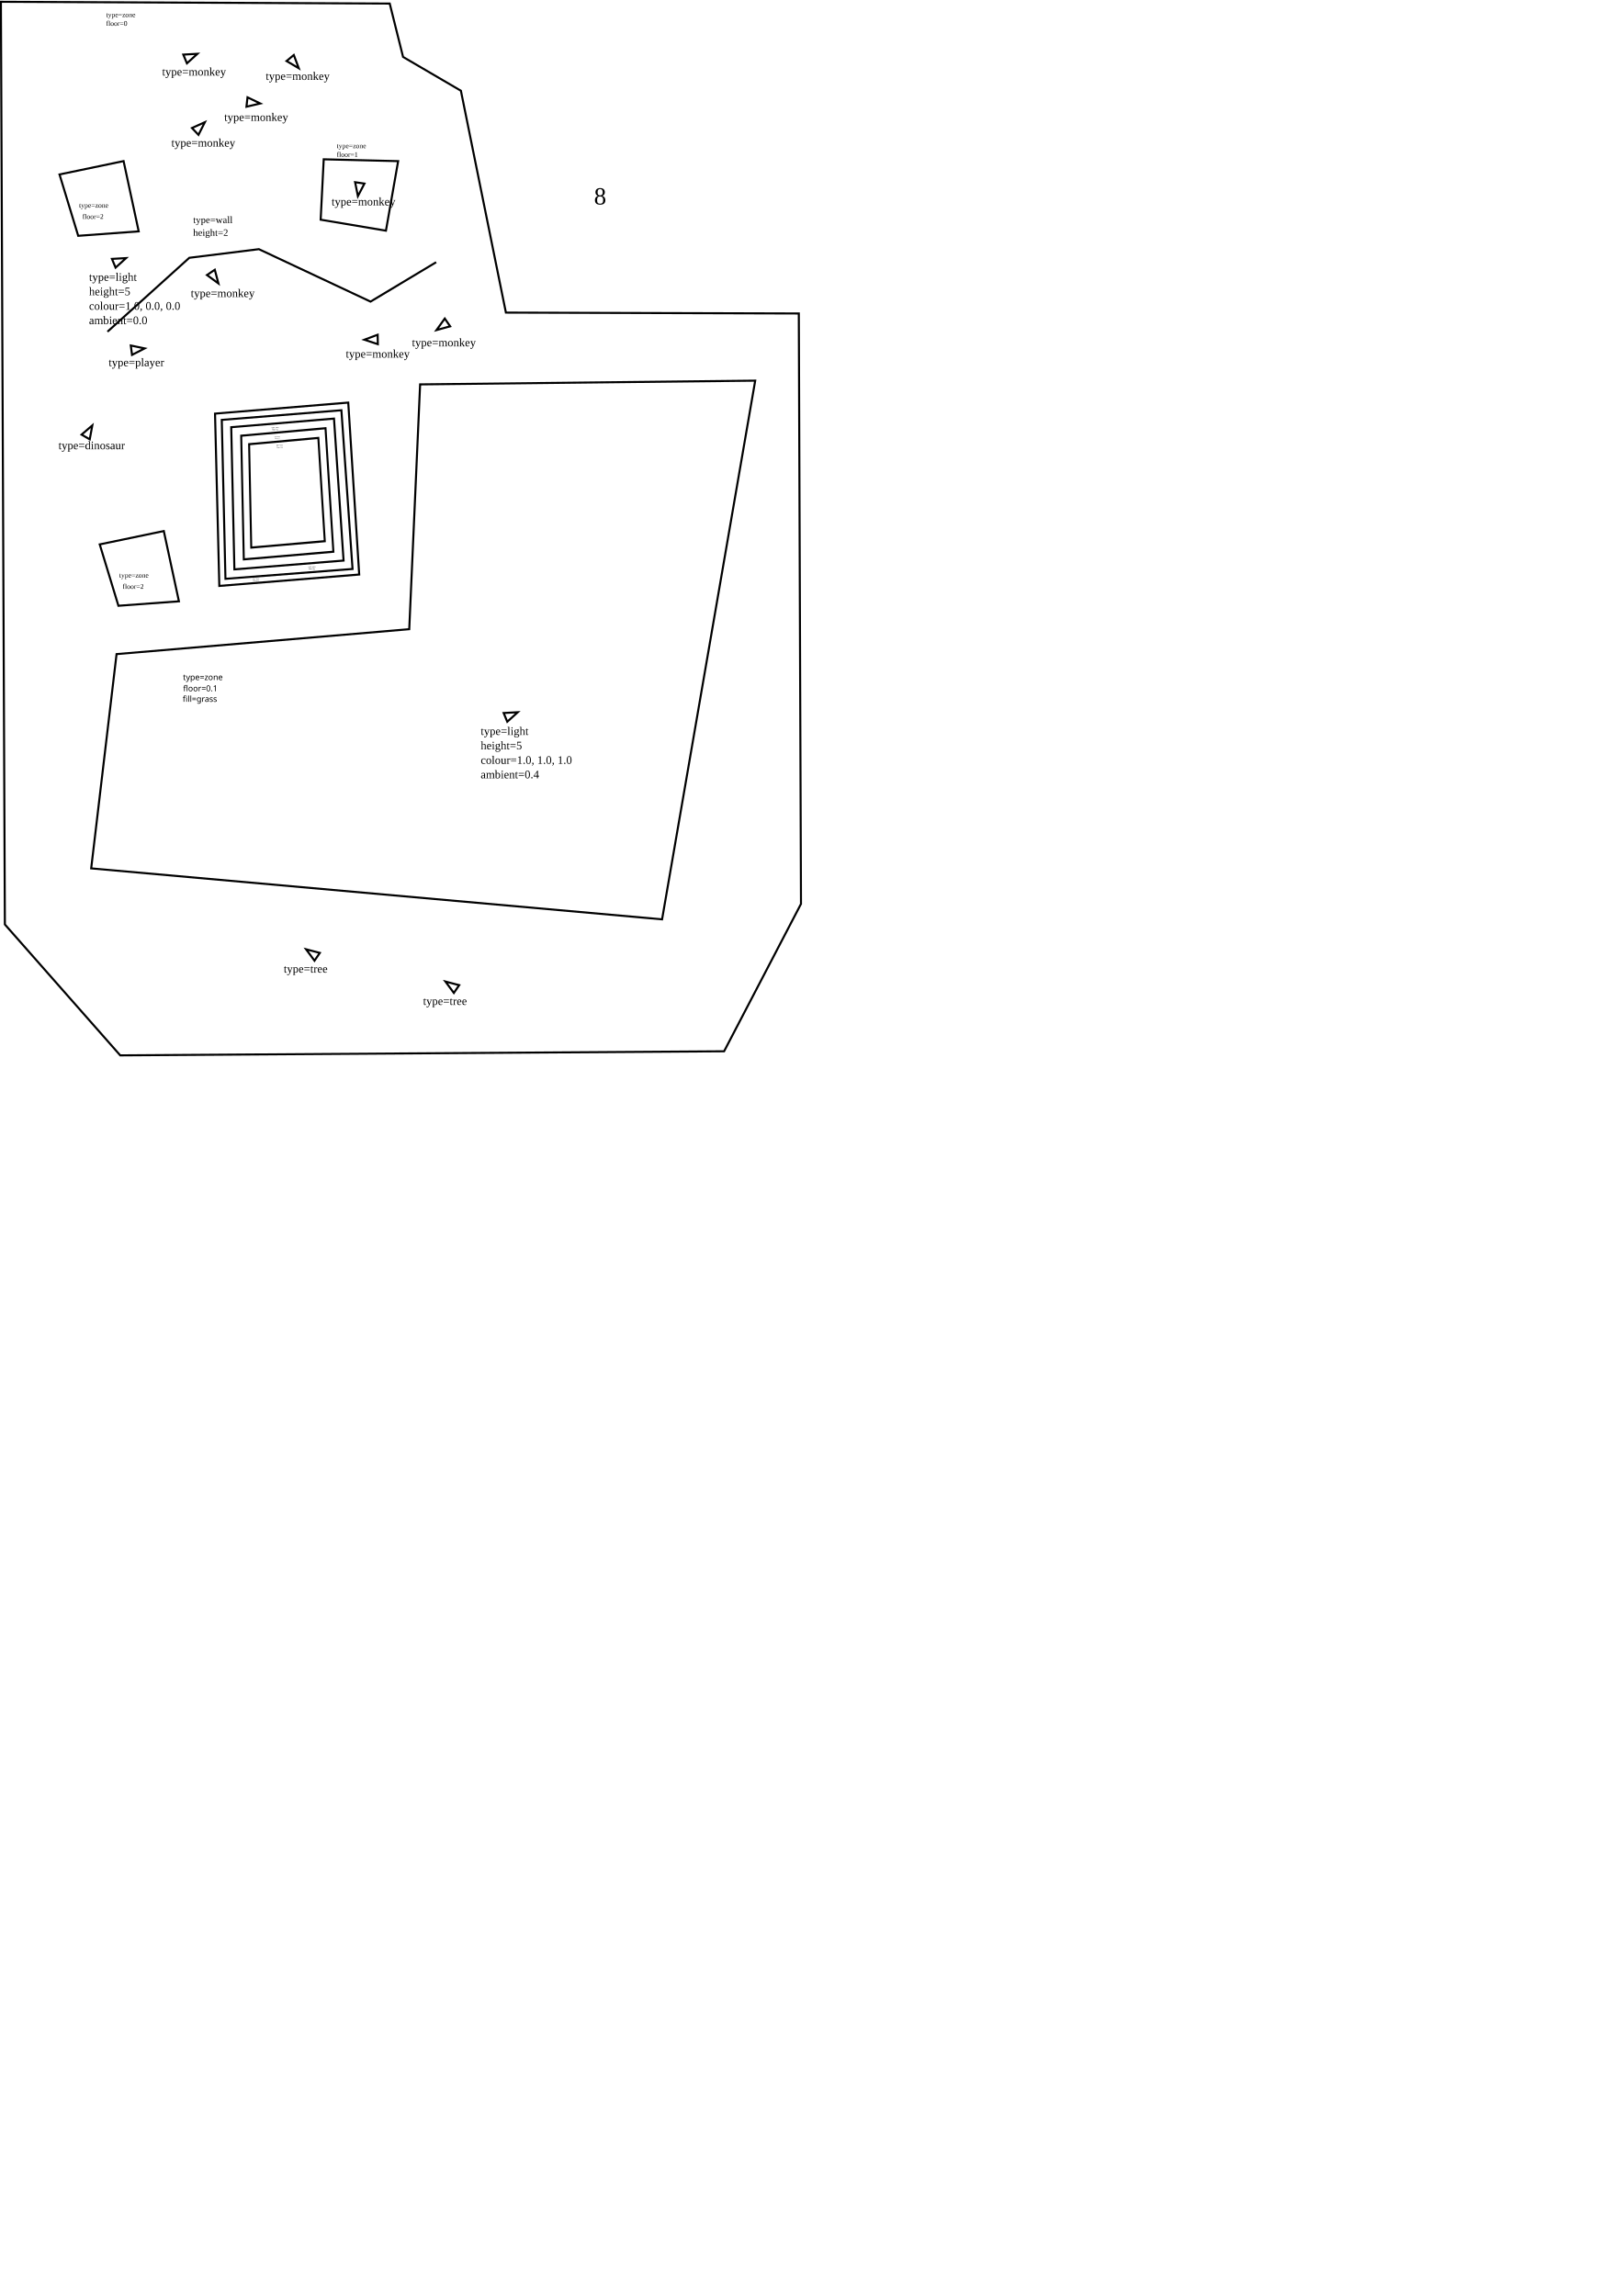
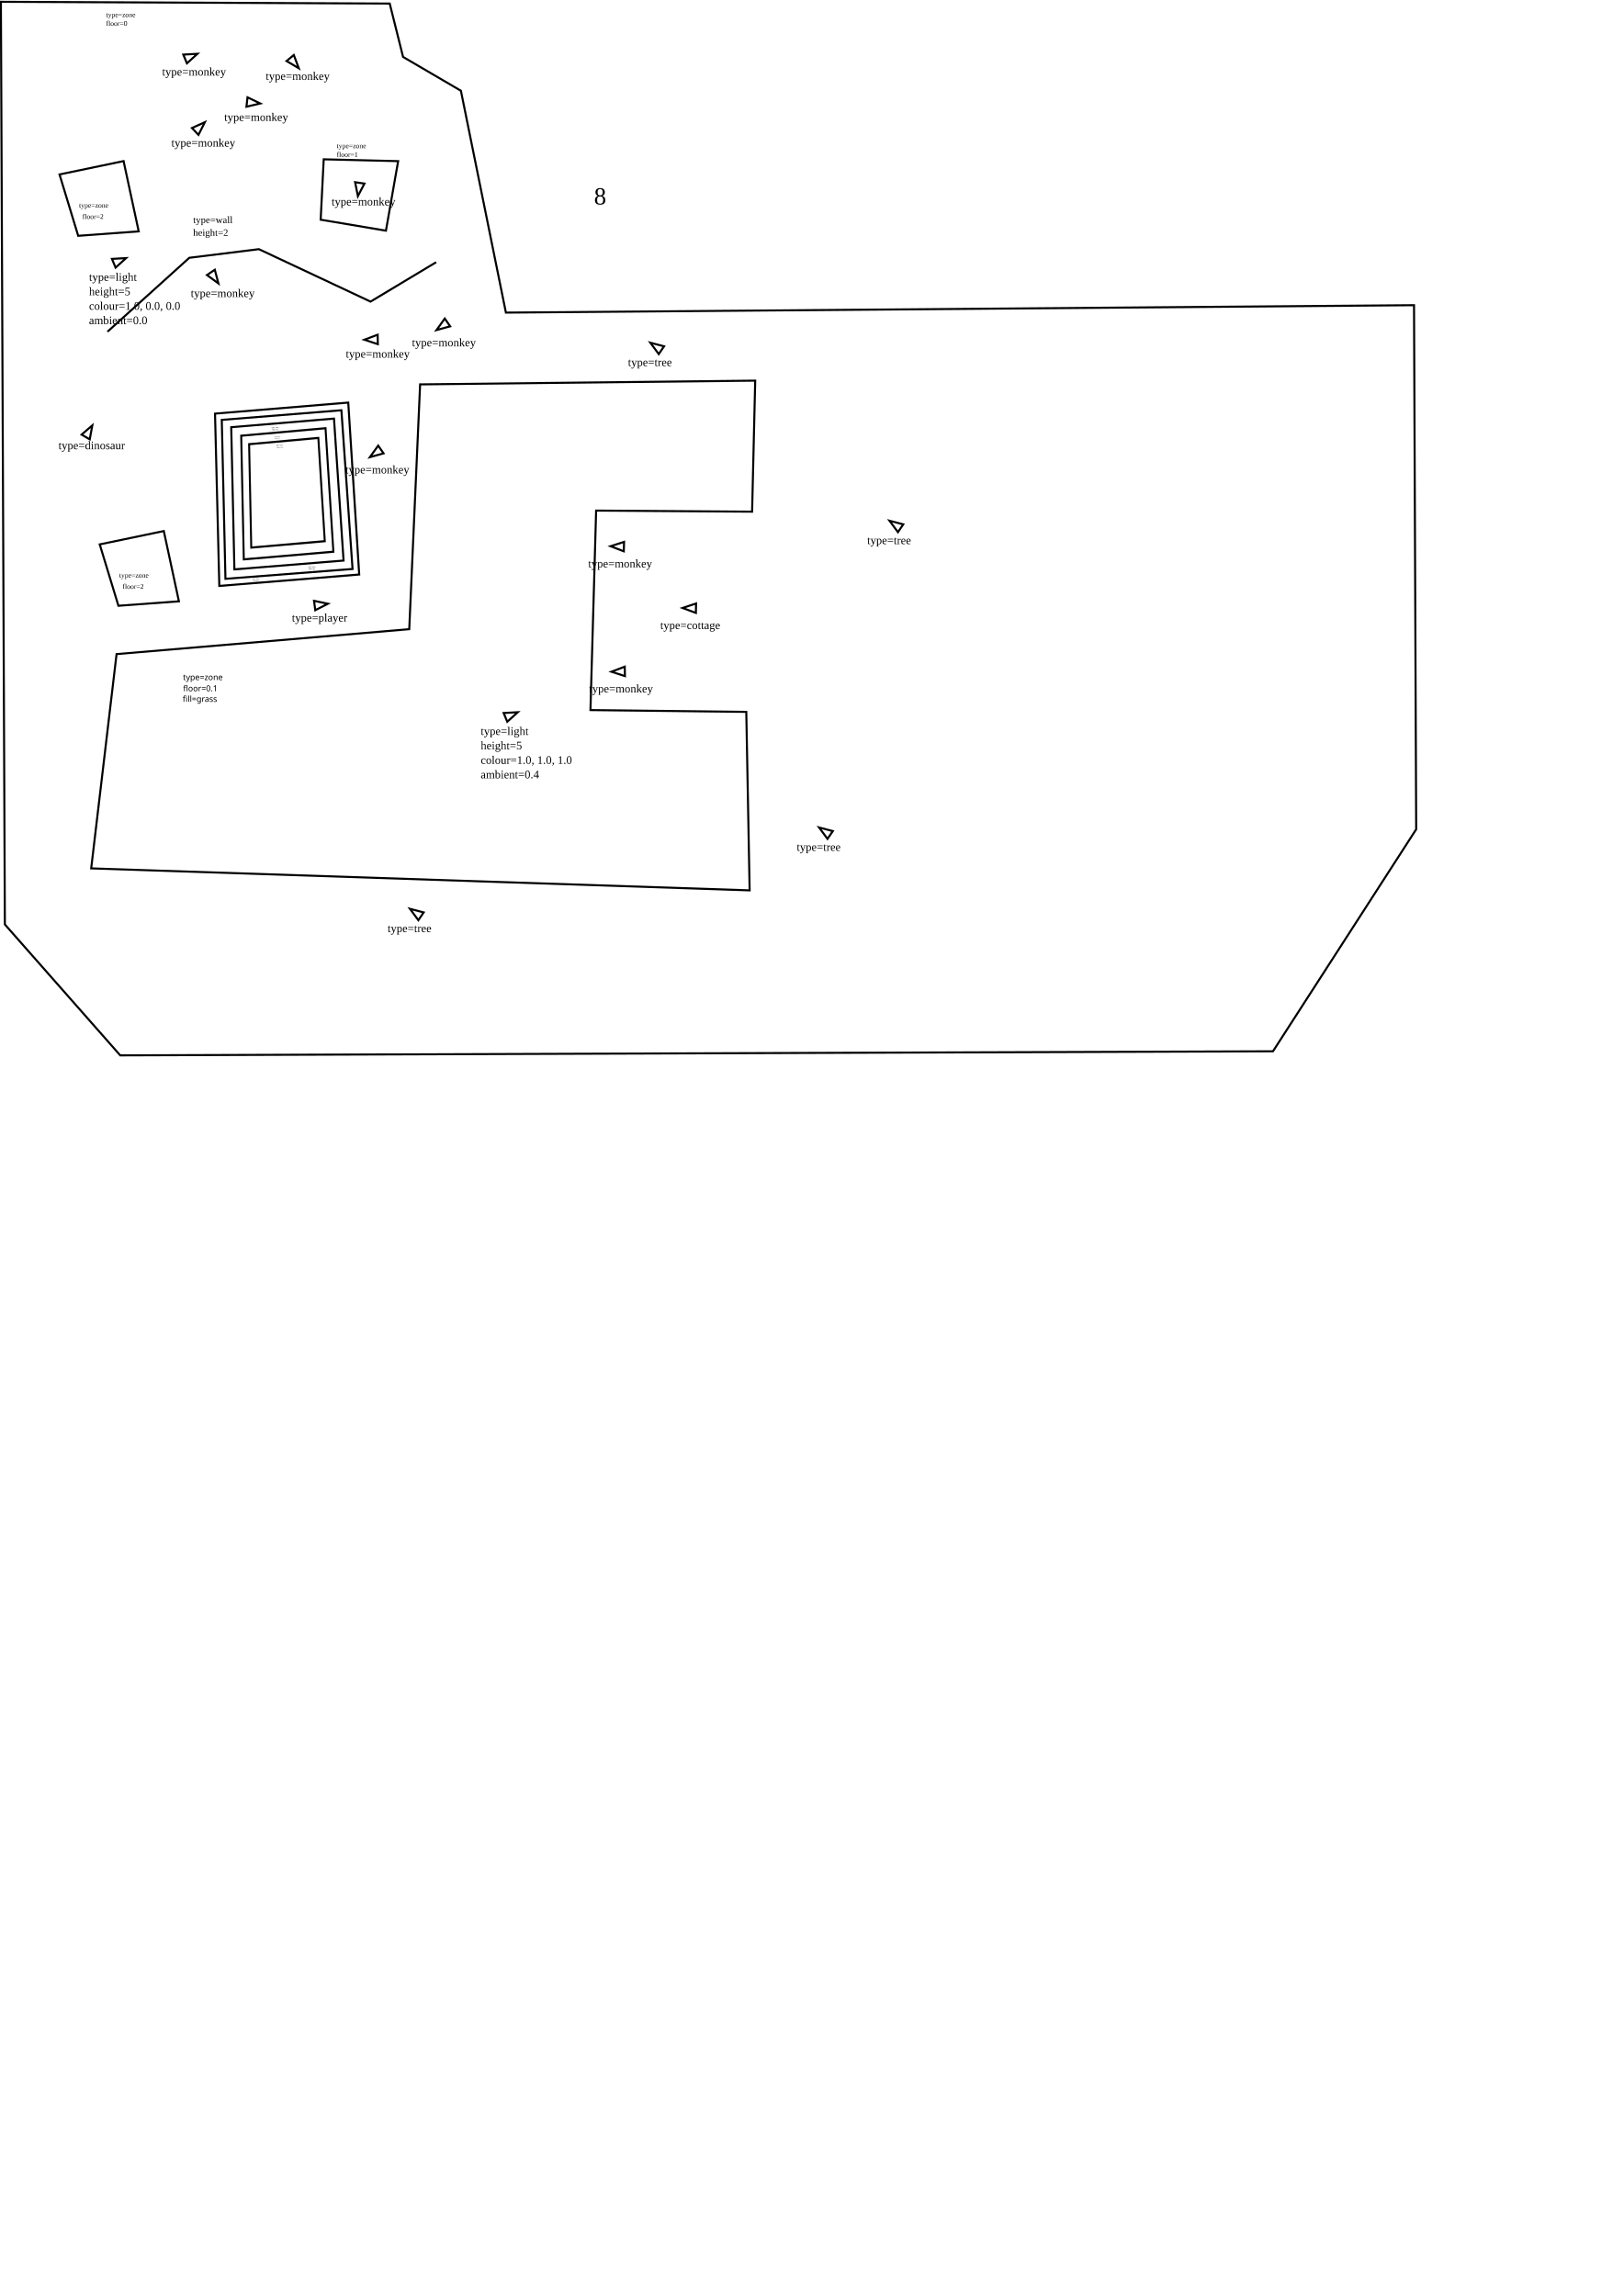
<svg xmlns="http://www.w3.org/2000/svg" width="210mm" height="297mm" viewBox="0 0 210 297" version="1.1" id="svg1">
  <defs id="defs1">
    <rect x="357.962" y="869.614" width="268.471" height="112.836" id="rect1" />
  </defs>
  <g id="layer1">
    <text xml:space="preserve" transform="matrix(0.2645833,0,0,0.2645833,-17.88486,-206.5387)" id="text1" style="text-align:start;writing-mode:lr-tb;direction:ltr;white-space:pre;shape-inside:url(#rect1);display:inline;fill:#000000">
      <tspan x="357.961" y="880.561" id="tspan1">8</tspan>
    </text>
    <g id="g5">
      <text xml:space="preserve" style="font-size:0.909px;text-align:start;writing-mode:lr-tb;direction:ltr;text-anchor:start;fill:#000000;fill-opacity:1;stroke:none;stroke-width:0.076;stroke-opacity:1" x="13.721" y="2.202" id="text2">
        <tspan id="tspan2" style="fill:#000000;fill-opacity:1;stroke:none;stroke-width:0.076" x="13.721" y="2.202">type=zone</tspan>
      </text>
      <text xml:space="preserve" style="font-size:0.909px;text-align:start;writing-mode:lr-tb;direction:ltr;text-anchor:start;fill:#000000;fill-opacity:1;stroke:none;stroke-width:0.076;stroke-opacity:1" x="13.728" y="3.33" id="text2-7">
        <tspan id="tspan2-2" style="fill:#000000;fill-opacity:1;stroke:none;stroke-width:0.076" x="13.728" y="3.33">floor=0</tspan>
      </text>
      <g id="g4-5" transform="translate(-1.019873,-7.344743)">
        <path style="fill:none;fill-opacity:1;stroke:#000000;stroke-width:0.265;stroke-opacity:1" d="m 25.848,23.903 0.841,0.885 0.83,-1.639 z" id="path2-1" />
        <text xml:space="preserve" style="font-size:1.501px;text-align:start;writing-mode:lr-tb;direction:ltr;text-anchor:start;fill:#000000;fill-opacity:1;stroke:none;stroke-width:0.125;stroke-opacity:1" x="23.18" y="26.307" id="text3-3">
          <tspan id="tspan3-9" style="fill:#000000;fill-opacity:1;stroke:none;stroke-width:0.125" x="23.18" y="26.307">type=monkey</tspan>
        </text>
      </g>
      <g id="g4-5-8" transform="translate(-2.212866,-16.53182)">
        <path style="fill:none;fill-opacity:1;stroke:#000000;stroke-width:0.265;stroke-opacity:1" d="m 25.92,23.595 0.468,1.128 1.362,-1.232 z" id="path2-1-7" />
        <text xml:space="preserve" style="font-size:1.501px;text-align:start;writing-mode:lr-tb;direction:ltr;text-anchor:start;fill:#000000;fill-opacity:1;stroke:none;stroke-width:0.125;stroke-opacity:1" x="23.18" y="26.307" id="text3-3-1">
          <tspan id="tspan3-9-5" style="fill:#000000;fill-opacity:1;stroke:none;stroke-width:0.125" x="23.18" y="26.307">type=monkey</tspan>
        </text>
      </g>
      <g id="g4-5-8-2" transform="translate(31.58906,68.63706)">
        <path style="fill:none;fill-opacity:1;stroke:#000000;stroke-width:0.265;stroke-opacity:1" d="m 33.55,23.595 0.468,1.128 1.362,-1.232 z" id="path2-1-7-3" />
        <text xml:space="preserve" style="font-size:1.501px;text-align:start;writing-mode:lr-tb;direction:ltr;text-anchor:start;fill:#000000;fill-opacity:1;stroke:none;stroke-width:0.125;stroke-opacity:1" x="30.582" y="26.427" id="text3-3-1-7">
          <tspan id="tspan3-9-5-5" style="fill:#000000;fill-opacity:1;stroke:none;stroke-width:0.125" x="30.582" y="26.427">type=light</tspan>
        </text>
        <text xml:space="preserve" style="font-size:1.501px;text-align:start;writing-mode:lr-tb;direction:ltr;text-anchor:start;fill:#000000;fill-opacity:1;stroke:none;stroke-width:0.125;stroke-opacity:1" x="30.582" y="28.298" id="text3-3-1-7-9">
          <tspan id="tspan3-9-5-5-2" style="fill:#000000;fill-opacity:1;stroke:none;stroke-width:0.125" x="30.582" y="28.298">height=5</tspan>
        </text>
        <text xml:space="preserve" style="font-size:1.501px;text-align:start;writing-mode:lr-tb;direction:ltr;text-anchor:start;fill:#000000;fill-opacity:1;stroke:none;stroke-width:0.125;stroke-opacity:1" x="30.582" y="30.169" id="text3-3-1-7-2">
          <tspan id="tspan3-9-5-5-8" style="fill:#000000;fill-opacity:1;stroke:none;stroke-width:0.125" x="30.582" y="30.169">colour=1.0, 1.0, 1.0</tspan>
        </text>
        <text xml:space="preserve" style="font-size:1.501px;text-align:start;writing-mode:lr-tb;direction:ltr;text-anchor:start;fill:#000000;fill-opacity:1;stroke:none;stroke-width:0.125;stroke-opacity:1" x="30.582" y="32.04" id="text3-3-1-7-97">
          <tspan id="tspan3-9-5-5-3" style="fill:#000000;fill-opacity:1;stroke:none;stroke-width:0.125" x="30.582" y="32.04">ambient=0.4</tspan>
        </text>
      </g>
      <g id="g4-5-8-2-6" transform="translate(-19.07064,9.894325)">
        <path style="fill:none;fill-opacity:1;stroke:#000000;stroke-width:0.265;stroke-opacity:1" d="m 33.55,23.595 0.468,1.128 1.362,-1.232 z" id="path2-1-7-3-1" />
        <text xml:space="preserve" style="font-size:1.501px;text-align:start;writing-mode:lr-tb;direction:ltr;text-anchor:start;fill:#000000;fill-opacity:1;stroke:none;stroke-width:0.125;stroke-opacity:1" x="30.582" y="26.427" id="text3-3-1-7-29">
          <tspan id="tspan3-9-5-5-31" style="fill:#000000;fill-opacity:1;stroke:none;stroke-width:0.125" x="30.582" y="26.427">type=light</tspan>
        </text>
        <text xml:space="preserve" style="font-size:1.501px;text-align:start;writing-mode:lr-tb;direction:ltr;text-anchor:start;fill:#000000;fill-opacity:1;stroke:none;stroke-width:0.125;stroke-opacity:1" x="30.582" y="28.298" id="text3-3-1-7-9-9">
          <tspan id="tspan3-9-5-5-2-4" style="fill:#000000;fill-opacity:1;stroke:none;stroke-width:0.125" x="30.582" y="28.298">height=5</tspan>
        </text>
        <text xml:space="preserve" style="font-size:1.501px;text-align:start;writing-mode:lr-tb;direction:ltr;text-anchor:start;fill:#000000;fill-opacity:1;stroke:none;stroke-width:0.125;stroke-opacity:1" x="30.582" y="30.169" id="text3-3-1-7-2-7">
          <tspan id="tspan3-9-5-5-8-8" style="fill:#000000;fill-opacity:1;stroke:none;stroke-width:0.125" x="30.582" y="30.169">colour=1.0, 0.0, 0.0</tspan>
        </text>
        <text xml:space="preserve" style="font-size:1.501px;text-align:start;writing-mode:lr-tb;direction:ltr;text-anchor:start;fill:#000000;fill-opacity:1;stroke:none;stroke-width:0.125;stroke-opacity:1" x="30.582" y="32.04" id="text3-3-1-7-97-4">
          <tspan id="tspan3-9-5-5-3-5" style="fill:#000000;fill-opacity:1;stroke:none;stroke-width:0.125" x="30.582" y="32.04">ambient=0.0</tspan>
        </text>
      </g>
      <g id="g4-5-8-6" transform="translate(5.822039,-10.66291)">
        <path style="fill:none;fill-opacity:1;stroke:#000000;stroke-width:0.265;stroke-opacity:1" d="m 26.189,23.254 -0.137,1.213 1.789,-0.418 z" id="path2-1-7-7" />
        <text xml:space="preserve" style="font-size:1.501px;text-align:start;writing-mode:lr-tb;direction:ltr;text-anchor:start;fill:#000000;fill-opacity:1;stroke:none;stroke-width:0.125;stroke-opacity:1" x="23.18" y="26.307" id="text3-3-1-9">
          <tspan id="tspan3-9-5-4" style="fill:#000000;fill-opacity:1;stroke:none;stroke-width:0.125" x="23.18" y="26.307">type=monkey</tspan>
        </text>
      </g>
      <g id="g4-5-3" transform="translate(21.5403,19.95838)">
        <path style="fill:none;fill-opacity:1;stroke:#000000;stroke-width:0.265;stroke-opacity:1" d="m 27.325,24.562 -0.021,-1.221 -1.72,0.646 z" id="path2-1-6" />
        <text xml:space="preserve" style="font-size:1.501px;text-align:start;writing-mode:lr-tb;direction:ltr;text-anchor:start;fill:#000000;fill-opacity:1;stroke:none;stroke-width:0.125;stroke-opacity:1" x="23.18" y="26.307" id="text3-3-7">
          <tspan id="tspan3-9-53" style="fill:#000000;fill-opacity:1;stroke:none;stroke-width:0.125" x="23.18" y="26.307">type=monkey</tspan>
        </text>
      </g>
      <g id="g4-5-3-1" transform="translate(1.489317,12.11764)">
        <path style="fill:none;fill-opacity:1;stroke:#000000;stroke-width:0.265;stroke-opacity:1" d="m 26.291,22.776 -1.011,0.684 1.48,1.088 z" id="path2-1-6-2" />
        <text xml:space="preserve" style="font-size:1.501px;text-align:start;writing-mode:lr-tb;direction:ltr;text-anchor:start;fill:#000000;fill-opacity:1;stroke:none;stroke-width:0.125;stroke-opacity:1" x="23.18" y="26.307" id="text3-3-7-7">
          <tspan id="tspan3-9-53-0" style="fill:#000000;fill-opacity:1;stroke:none;stroke-width:0.125" x="23.18" y="26.307">type=monkey</tspan>
        </text>
      </g>
      <g id="g4-5-8-6-5" transform="translate(30.1,18.4964)">
        <path style="fill:none;fill-opacity:1;stroke:#000000;stroke-width:0.265;stroke-opacity:1" d="m 28.119,23.714 -0.695,-1.004 -1.072,1.492 z" id="path2-1-7-7-6" />
        <text xml:space="preserve" style="font-size:1.501px;text-align:start;writing-mode:lr-tb;direction:ltr;text-anchor:start;fill:#000000;fill-opacity:1;stroke:none;stroke-width:0.125;stroke-opacity:1" x="23.18" y="26.307" id="text3-3-1-9-2">
          <tspan id="tspan3-9-5-4-9" style="fill:#000000;fill-opacity:1;stroke:none;stroke-width:0.125" x="23.18" y="26.307">type=monkey</tspan>
        </text>
      </g>
+       <g id="g4-5-8-6-5-3" transform="translate(21.48873,34.93369)">
+         <path style="fill:none;fill-opacity:1;stroke:#000000;stroke-width:0.265;stroke-opacity:1" d="m 28.119,23.714 -0.695,-1.004 -1.072,1.492 z" id="path2-1-7-7-6-8" />
+         <text xml:space="preserve" style="font-size:1.501px;text-align:start;writing-mode:lr-tb;direction:ltr;text-anchor:start;fill:#000000;fill-opacity:1;stroke:none;stroke-width:0.125;stroke-opacity:1" x="23.18" y="26.307" id="text3-3-1-9-2-48">
+           <tspan id="tspan3-9-5-4-9-0" style="fill:#000000;fill-opacity:1;stroke:none;stroke-width:0.125" x="23.18" y="26.307">type=monkey</tspan>
+         </text>
+       </g>
+       <g id="g4-5-8-6-5-32" transform="translate(52.89492,47.09292)">
+         <path style="fill:none;fill-opacity:1;stroke:#000000;stroke-width:0.265;stroke-opacity:1" d="m 27.782,24.221 0.037,-1.22 -1.748,0.564 z" id="path2-1-7-7-6-6" />
+         <text xml:space="preserve" style="font-size:1.501px;text-align:start;writing-mode:lr-tb;direction:ltr;text-anchor:start;fill:#000000;fill-opacity:1;stroke:none;stroke-width:0.125;stroke-opacity:1" x="23.18" y="26.307" id="text3-3-1-9-2-94">
+           <tspan id="tspan3-9-5-4-9-1" style="fill:#000000;fill-opacity:1;stroke:none;stroke-width:0.125" x="23.18" y="26.307">type=monkey</tspan>
+         </text>
+       </g>
+       <g id="g4-5-8-6-5-8" transform="translate(53.00565,63.26971)">
+         <path style="fill:none;fill-opacity:1;stroke:#000000;stroke-width:0.265;stroke-opacity:1" d="M 27.821,24.189 27.794,22.968 26.078,23.622 Z" id="path2-1-7-7-6-38" />
+         <text xml:space="preserve" style="font-size:1.501px;text-align:start;writing-mode:lr-tb;direction:ltr;text-anchor:start;fill:#000000;fill-opacity:1;stroke:none;stroke-width:0.125;stroke-opacity:1" x="23.18" y="26.307" id="text3-3-1-9-2-1">
+           <tspan id="tspan3-9-5-4-9-5" style="fill:#000000;fill-opacity:1;stroke:none;stroke-width:0.125" x="23.18" y="26.307">type=monkey</tspan>
+         </text>
+       </g>
+       <g id="g4-5-8-6-5-2" transform="translate(62.2115,55.06791)">
+         <path style="fill:none;fill-opacity:1;stroke:#000000;stroke-width:0.265;stroke-opacity:1" d="m 27.79,24.214 0.023,-1.22 -1.742,0.584 z" id="path2-1-7-7-6-3" />
+         <text xml:space="preserve" style="font-size:1.501px;text-align:start;writing-mode:lr-tb;direction:ltr;text-anchor:start;fill:#000000;fill-opacity:1;stroke:none;stroke-width:0.125;stroke-opacity:1" x="23.18" y="26.307" id="text3-3-1-9-2-9">
+           <tspan id="tspan3-9-5-4-9-97" style="fill:#000000;fill-opacity:1;stroke:none;stroke-width:0.125" x="23.18" y="26.307">type=cottage</tspan>
+         </text>
+       </g>
      <g id="g4-5-8-6-2" transform="translate(11.18701,-15.96969)">
        <path style="fill:none;fill-opacity:1;stroke:#000000;stroke-width:0.265;stroke-opacity:1" d="m 26.812,23.083 -0.937,0.782 1.582,0.934 z" id="path2-1-7-7-0" />
        <text xml:space="preserve" style="font-size:1.501px;text-align:start;writing-mode:lr-tb;direction:ltr;text-anchor:start;fill:#000000;fill-opacity:1;stroke:none;stroke-width:0.125;stroke-opacity:1" x="23.18" y="26.307" id="text3-3-1-9-4">
          <tspan id="tspan3-9-5-4-4" style="fill:#000000;fill-opacity:1;stroke:none;stroke-width:0.125" x="23.18" y="26.307">type=monkey</tspan>
        </text>
      </g>
-       <g id="g4-7-6" transform="translate(-9.130559,21.06381)">
+       <g id="g4-7-6" transform="translate(14.5681,54.0918)">
        <path style="fill:none;fill-opacity:1;stroke:#000000;stroke-width:0.265;stroke-opacity:1" d="m 26.047,23.631 0.16,1.21 1.635,-0.837 z" id="path2-55-7" />
        <text xml:space="preserve" style="font-size:1.501px;text-align:start;writing-mode:lr-tb;direction:ltr;text-anchor:start;fill:#000000;fill-opacity:1;stroke:none;stroke-width:0.125;stroke-opacity:1" x="23.18" y="26.307" id="text3-4-8">
          <tspan id="tspan3-1-4" style="fill:#000000;fill-opacity:1;stroke:none;stroke-width:0.125" x="23.18" y="26.307">type=player</tspan>
        </text>
      </g>
      <g id="g6" transform="translate(11.96265,8.297953)">
        <text xml:space="preserve" style="font-size:0.909px;text-align:start;writing-mode:lr-tb;direction:ltr;text-anchor:start;fill:#000000;fill-opacity:1;stroke:none;stroke-width:0.076;stroke-opacity:1" x="31.588" y="10.856" id="text2-8">
          <tspan id="tspan2-20" style="fill:#000000;fill-opacity:1;stroke:none;stroke-width:0.076" x="31.588" y="10.856">type=zone</tspan>
        </text>
        <text xml:space="preserve" style="font-size:0.909px;text-align:start;writing-mode:lr-tb;direction:ltr;text-anchor:start;fill:#000000;fill-opacity:1;stroke:none;stroke-width:0.076;stroke-opacity:1" x="31.595" y="11.984" id="text2-7-7">
          <tspan id="tspan2-2-4" style="fill:#000000;fill-opacity:1;stroke:none;stroke-width:0.076" x="31.595" y="11.984">floor=1</tspan>
        </text>
        <path style="fill:none;fill-opacity:1;stroke:#000000;stroke-width:0.265;stroke-opacity:1" d="m 29.905,12.309 -0.395,7.812 8.443,1.42 1.578,-8.995 z" id="path5" />
        <g id="g4-5-8-6-2-9" transform="translate(7.73476,-8.031607)">
          <path style="fill:none;fill-opacity:1;stroke:#000000;stroke-width:0.265;stroke-opacity:1" d="m 27.438,23.481 -1.208,-0.177 0.359,1.801 z" id="path2-1-7-7-0-9" />
          <text xml:space="preserve" style="font-size:1.501px;text-align:start;writing-mode:lr-tb;direction:ltr;text-anchor:start;fill:#000000;fill-opacity:1;stroke:none;stroke-width:0.125;stroke-opacity:1" x="23.18" y="26.307" id="text3-3-1-9-4-9">
            <tspan id="tspan3-9-5-4-4-3" style="fill:#000000;fill-opacity:1;stroke:none;stroke-width:0.125" x="23.18" y="26.307">type=monkey</tspan>
          </text>
        </g>
      </g>
      <g id="g7" transform="translate(3.15172,-30.0846)">
        <text xml:space="preserve" style="font-size:0.909px;text-align:start;writing-mode:lr-tb;direction:ltr;text-anchor:start;fill:#000000;fill-opacity:1;stroke:none;stroke-width:0.076;stroke-opacity:1" x="7.07" y="56.937" id="text2-3">
          <tspan id="tspan2-9" style="fill:#000000;fill-opacity:1;stroke:none;stroke-width:0.076" x="7.07" y="56.937">type=zone</tspan>
        </text>
        <text xml:space="preserve" style="font-size:0.909px;text-align:start;writing-mode:lr-tb;direction:ltr;text-anchor:start;fill:#000000;fill-opacity:1;stroke:none;stroke-width:0.076;stroke-opacity:1" x="7.507" y="58.387" id="text2-3-3">
          <tspan id="tspan2-9-6" style="fill:#000000;fill-opacity:1;stroke:none;stroke-width:0.076" x="7.507" y="58.387">floor=2</tspan>
        </text>
        <path style="fill:none;fill-opacity:1;stroke:#000000;stroke-width:0.265;stroke-opacity:1" d="m 6.962,60.589 7.825,-0.575 -1.956,-9.091 -8.286,1.726 z" id="path6" />
      </g>
      <g id="g7-1" transform="translate(8.353112,17.7701)">
        <text xml:space="preserve" style="font-size:0.909px;text-align:start;writing-mode:lr-tb;direction:ltr;text-anchor:start;fill:#000000;fill-opacity:1;stroke:none;stroke-width:0.076;stroke-opacity:1" x="7.07" y="56.937" id="text2-3-8">
          <tspan id="tspan2-9-7" style="fill:#000000;fill-opacity:1;stroke:none;stroke-width:0.076" x="7.07" y="56.937">type=zone</tspan>
        </text>
        <text xml:space="preserve" style="font-size:0.909px;text-align:start;writing-mode:lr-tb;direction:ltr;text-anchor:start;fill:#000000;fill-opacity:1;stroke:none;stroke-width:0.076;stroke-opacity:1" x="7.507" y="58.387" id="text2-3-3-9">
          <tspan id="tspan2-9-6-2" style="fill:#000000;fill-opacity:1;stroke:none;stroke-width:0.076" x="7.507" y="58.387">floor=2</tspan>
        </text>
        <path style="fill:none;fill-opacity:1;stroke:#000000;stroke-width:0.265;stroke-opacity:1" d="m 6.962,60.589 7.825,-0.575 -1.956,-9.091 -8.286,1.726 z" id="path6-0" />
      </g>
      <g id="g7-4" transform="translate(26.38602,10.8822)">
        <text xml:space="preserve" style="font-size:0.202px;text-align:start;writing-mode:lr-tb;direction:ltr;text-anchor:start;fill:#000000;fill-opacity:1;stroke:none;stroke-width:0.076;stroke-opacity:1" x="6.291" y="64.041" id="text2-3-0">
          <tspan id="tspan2-9-9" style="fill:#000000;fill-opacity:1;stroke:none;stroke-width:0.076" x="6.291" y="64.041">type=zone</tspan>
        </text>
        <text xml:space="preserve" style="font-size:0.202px;text-align:start;writing-mode:lr-tb;direction:ltr;text-anchor:start;fill:#000000;fill-opacity:1;stroke:none;stroke-width:0.076;stroke-opacity:1" x="6.341" y="64.306" id="text2-3-3-2">
          <tspan id="tspan2-9-6-4" style="fill:#000000;fill-opacity:1;stroke:none;stroke-width:0.076" x="6.341" y="64.306">floor=0.2</tspan>
        </text>
        <path style="fill:none;fill-opacity:1;stroke:#000000;stroke-width:0.265;stroke-opacity:1" d="M 1.979,64.911 20.071,63.435 18.655,41.196 1.424,42.622 Z" id="path6-9" />
        <g id="g10">
          <text xml:space="preserve" style="font-size:0.222px;text-align:start;writing-mode:lr-tb;direction:ltr;text-anchor:start;fill:#000000;fill-opacity:1;stroke:none;stroke-width:0.076;stroke-opacity:1" x="13.485" y="62.5" id="text2-3-0-0">
            <tspan id="tspan2-9-9-9" style="fill:#000000;fill-opacity:1;stroke:none;stroke-width:0.076" x="13.485" y="62.5">type=zone</tspan>
          </text>
          <text xml:space="preserve" style="font-size:0.222px;text-align:start;writing-mode:lr-tb;direction:ltr;text-anchor:start;fill:#000000;fill-opacity:1;stroke:none;stroke-width:0.076;stroke-opacity:1" x="13.54" y="62.791" id="text2-3-3-2-3">
            <tspan id="tspan2-9-6-4-0" style="fill:#000000;fill-opacity:1;stroke:none;stroke-width:0.076" x="13.54" y="62.791">floor=0.2</tspan>
          </text>
          <path style="fill:none;fill-opacity:1;stroke:#000000;stroke-width:0.265;stroke-opacity:1" d="M 2.297,43.432 2.773,63.991 19.211,62.718 17.768,42.186 Z" id="path10" />
          <g id="g1865">
            <text xml:space="preserve" style="font-size:0.217px;text-align:start;writing-mode:lr-tb;direction:ltr;text-anchor:start;fill:#000000;fill-opacity:1;stroke:none;stroke-width:0.076;stroke-opacity:1" x="8.747" y="44.486" id="text2-3-0-0-6">
              <tspan id="tspan2-9-9-9-7" style="fill:#000000;fill-opacity:1;stroke:none;stroke-width:0.076" x="8.747" y="44.486">type=zone</tspan>
            </text>
            <text xml:space="preserve" style="font-size:0.217px;text-align:start;writing-mode:lr-tb;direction:ltr;text-anchor:start;fill:#000000;fill-opacity:1;stroke:none;stroke-width:0.076;stroke-opacity:1" x="8.8" y="44.771" id="text2-3-3-2-3-5">
              <tspan id="tspan2-9-6-4-0-3" style="fill:#000000;fill-opacity:1;stroke:none;stroke-width:0.076" x="8.8" y="44.771">floor=0.2</tspan>
            </text>
            <path style="fill:none;fill-opacity:1;stroke:#000000;stroke-width:0.265;stroke-opacity:1" d="M 3.52,44.379 3.929,62.77 18.049,61.631 16.81,43.265 Z" id="path10-3" />
            <g id="g1865-5" transform="matrix(0.8204918,0,0,0.8697439,1.921924,6.881878)" style="stroke-width:1.184">
              <text xml:space="preserve" style="font-size:0.206px;text-align:start;writing-mode:lr-tb;direction:ltr;text-anchor:start;fill:#000000;fill-opacity:1;stroke:none;stroke-width:0.09;stroke-opacity:1" x="8.762" y="44.582" id="text2-3-0-0-6-6">
                <tspan id="tspan2-9-9-9-7-2" style="fill:#000000;fill-opacity:1;stroke:none;stroke-width:0.09" x="8.762" y="44.582">type=zone</tspan>
              </text>
              <text xml:space="preserve" style="font-size:0.206px;text-align:start;writing-mode:lr-tb;direction:ltr;text-anchor:start;fill:#000000;fill-opacity:1;stroke:none;stroke-width:0.09;stroke-opacity:1" x="8.812" y="44.853" id="text2-3-3-2-3-5-9">
                <tspan id="tspan2-9-6-4-0-3-1" style="fill:#000000;fill-opacity:1;stroke:none;stroke-width:0.09" x="8.812" y="44.853">floor=0.2</tspan>
              </text>
              <g id="g1865-5-7" transform="matrix(0.820949,0,0,0.8360907,1.877445,8.535703)" style="stroke-width:1.429">
                <text xml:space="preserve" style="font-size:0.303px;text-align:start;writing-mode:lr-tb;direction:ltr;text-anchor:start;fill:#000000;fill-opacity:1;stroke:none;stroke-width:0.108;stroke-opacity:1" x="8.759" y="44.651" id="text2-3-0-0-6-6-0">
                  <tspan id="tspan2-9-9-9-7-2-9" style="fill:#000000;fill-opacity:1;stroke:none;stroke-width:0.108" x="8.759" y="44.651">type=zone</tspan>
                </text>
                <text xml:space="preserve" style="font-size:0.303px;text-align:start;writing-mode:lr-tb;direction:ltr;text-anchor:start;fill:#000000;fill-opacity:1;stroke:none;stroke-width:0.108;stroke-opacity:1" x="8.834" y="45.049" id="text2-3-3-2-3-5-9-3">
                  <tspan id="tspan2-9-6-4-0-3-1-6" style="fill:#000000;fill-opacity:1;stroke:none;stroke-width:0.108" x="8.834" y="45.049">floor=0.2</tspan>
                </text>
                <path style="fill:none;fill-opacity:1;stroke:#000000;stroke-width:0.378;stroke-opacity:1" d="M 3.52,44.379 3.929,62.77 18.049,61.631 16.81,43.265 Z" id="path10-3-2-0" />
              </g>
              <path style="fill:none;fill-opacity:1;stroke:#000000;stroke-width:0.313;stroke-opacity:1" d="M 3.52,44.379 3.929,62.77 18.049,61.631 16.81,43.265 Z" id="path10-3-2" />
            </g>
          </g>
        </g>
      </g>
-       <path style="fill:none;fill-opacity:1;stroke:#000000;stroke-width:0.265;stroke-opacity:1" d="M 0.63,119.583 15.551,136.518 93.651,135.989 103.594,116.925 103.314,40.55 65.431,40.437 59.61,11.738 52.13,7.365 50.404,0.46 0.115,0.23 Z" id="path8" />
+       <path style="fill:none;fill-opacity:1;stroke:#000000;stroke-width:0.265;stroke-opacity:1" d="M 0.63,119.583 15.551,136.518 164.64,135.989 183.161,107.274 182.881,39.478 65.431,40.437 59.61,11.738 52.13,7.365 50.404,0.46 0.115,0.23 Z" id="path8" />
      <g id="g9">
        <path style="fill:none;fill-opacity:1;stroke:#000000;stroke-width:0.265;stroke-opacity:1" d="m 13.901,42.906 10.584,-9.559 8.996,-1.116 14.44,6.784 8.49,-5.095" id="path9" />
        <text xml:space="preserve" style="font-size:1.272px;text-align:start;writing-mode:lr-tb;direction:ltr;text-anchor:start;fill:#000000;fill-opacity:1;stroke:none;stroke-width:0.106;stroke-opacity:1" x="24.985" y="28.853" id="text9">
          <tspan id="tspan9" style="fill:#000000;fill-opacity:1;stroke:none;stroke-width:0.106" x="24.985" y="28.853">type=wall</tspan>
        </text>
        <text xml:space="preserve" style="font-size:1.272px;text-align:start;writing-mode:lr-tb;direction:ltr;text-anchor:start;fill:#000000;fill-opacity:1;stroke:none;stroke-width:0.106;stroke-opacity:1" x="24.98" y="30.506" id="text9-3">
          <tspan id="tspan9-7" style="fill:#000000;fill-opacity:1;stroke:none;stroke-width:0.106" x="24.98" y="30.506">height=2</tspan>
        </text>
      </g>
      <g id="g4-5-8-6-0-0" transform="translate(-15.62314,31.80567)">
        <path style="fill:none;fill-opacity:1;stroke:#000000;stroke-width:0.265;stroke-opacity:1" d="m 26.173,24.413 1.056,0.613 0.335,-1.806 z" id="path2-1-7-7-5-4" />
        <text xml:space="preserve" style="font-size:1.501px;text-align:start;writing-mode:lr-tb;direction:ltr;text-anchor:start;fill:#000000;fill-opacity:1;stroke:none;stroke-width:0.125;stroke-opacity:1" x="23.18" y="26.307" id="text3-3-1-9-2-4">
          <tspan id="tspan3-9-5-4-3-44" style="fill:#000000;fill-opacity:1;stroke:none;stroke-width:0.125" x="23.18" y="26.307">type=dinosaur</tspan>
        </text>
      </g>
-       <g id="g4-5-8-6-0-893-2-3" transform="translate(13.51304,99.50965)">
+       <g id="g4-5-8-6-0-893-2-3" transform="translate(88.97304,44.07742)">
        <path style="fill:none;fill-opacity:1;stroke:#000000;stroke-width:0.265;stroke-opacity:1" d="m 27.162,24.76 0.688,-1.008 -1.777,-0.466 z" id="path2-1-7-7-5-68-6-6" />
        <text xml:space="preserve" style="font-size:1.501px;text-align:start;writing-mode:lr-tb;direction:ltr;text-anchor:start;fill:#000000;fill-opacity:1;stroke:none;stroke-width:0.125;stroke-opacity:1" x="23.18" y="26.307" id="text3-3-1-9-2-02-5-7">
          <tspan id="tspan3-9-5-4-3-10-2-5" style="fill:#000000;fill-opacity:1;stroke:none;stroke-width:0.125" x="23.18" y="26.307">type=tree</tspan>
        </text>
      </g>
-       <g id="g4-5-8-6-0-893-2-3-3" transform="translate(31.53626,103.6831)">
+       <g id="g4-5-8-6-0-893-2-3-3" transform="translate(79.86166,83.75342)">
        <path style="fill:none;fill-opacity:1;stroke:#000000;stroke-width:0.265;stroke-opacity:1" d="m 27.162,24.76 0.688,-1.008 -1.777,-0.466 z" id="path2-1-7-7-5-68-6-6-5" />
        <text xml:space="preserve" style="font-size:1.501px;text-align:start;writing-mode:lr-tb;direction:ltr;text-anchor:start;fill:#000000;fill-opacity:1;stroke:none;stroke-width:0.125;stroke-opacity:1" x="23.18" y="26.307" id="text3-3-1-9-2-02-5-7-6">
          <tspan id="tspan3-9-5-4-3-10-2-5-2" style="fill:#000000;fill-opacity:1;stroke:none;stroke-width:0.125" x="23.18" y="26.307">type=tree</tspan>
        </text>
      </g>
+       <g id="g4-5-8-6-0-893-2-3-3-9" transform="translate(58.03702,21.04506)">
+         <path style="fill:none;fill-opacity:1;stroke:#000000;stroke-width:0.265;stroke-opacity:1" d="m 27.162,24.76 0.688,-1.008 -1.777,-0.466 z" id="path2-1-7-7-5-68-6-6-5-9" />
+         <text xml:space="preserve" style="font-size:1.501px;text-align:start;writing-mode:lr-tb;direction:ltr;text-anchor:start;fill:#000000;fill-opacity:1;stroke:none;stroke-width:0.125;stroke-opacity:1" x="23.18" y="26.307" id="text3-3-1-9-2-02-5-7-6-1">
+           <tspan id="tspan3-9-5-4-3-10-2-5-2-7" style="fill:#000000;fill-opacity:1;stroke:none;stroke-width:0.125" x="23.18" y="26.307">type=tree</tspan>
+         </text>
+       </g>
+       <g id="g4-5-8-6-0-893-2-3-3-5" transform="translate(26.94475,94.2728)">
+         <path style="fill:none;fill-opacity:1;stroke:#000000;stroke-width:0.265;stroke-opacity:1" d="m 27.162,24.76 0.688,-1.008 -1.777,-0.466 z" id="path2-1-7-7-5-68-6-6-5-5" />
+         <text xml:space="preserve" style="font-size:1.501px;text-align:start;writing-mode:lr-tb;direction:ltr;text-anchor:start;fill:#000000;fill-opacity:1;stroke:none;stroke-width:0.125;stroke-opacity:1" x="23.18" y="26.307" id="text3-3-1-9-2-02-5-7-6-8">
+           <tspan id="tspan3-9-5-4-3-10-2-5-2-1" style="fill:#000000;fill-opacity:1;stroke:none;stroke-width:0.125" x="23.18" y="26.307">type=tree</tspan>
+         </text>
+       </g>
      <g id="g4329">
-         <path style="fill:none;stroke:#000000;stroke-width:0.265px;stroke-linecap:butt;stroke-linejoin:miter;stroke-opacity:1" d="m 15.075,84.612 -3.281,27.717 73.835,6.592 12.045,-69.682 -43.339,0.484 -1.406,31.665 z" id="path1574" />
+         <path style="fill:none;stroke:#000000;stroke-width:0.265px;stroke-linecap:butt;stroke-linejoin:miter;stroke-opacity:1" d="m 15.075,84.612 -3.281,27.717 85.16,2.845 -0.434,-23.09 -20.154,-0.232 0.734,-25.805 20.172,0.14 0.402,-16.949 -43.339,0.484 -1.406,31.665 z" id="path1574" />
        <text xml:space="preserve" style="font-style:normal;font-weight:normal;font-size:1.055px;line-height:1.25;font-family:sans-serif;fill:#000000;fill-opacity:1;stroke:none;stroke-width:0.265" x="23.664" y="87.966" id="text2304">
          <tspan id="tspan2302" style="stroke-width:0.265" x="23.664" y="87.966">type=zone</tspan>
        </text>
        <text xml:space="preserve" style="font-style:normal;font-weight:normal;font-size:1.055px;line-height:1.25;font-family:sans-serif;fill:#000000;fill-opacity:1;stroke:none;stroke-width:0.265" x="23.697" y="89.416" id="text2304-3">
          <tspan id="tspan2302-6" style="stroke-width:0.265" x="23.697" y="89.416">floor=0.1</tspan>
        </text>
        <text xml:space="preserve" style="font-style:normal;font-weight:normal;font-size:1.055px;line-height:1.25;font-family:sans-serif;fill:#000000;fill-opacity:1;stroke:none;stroke-width:0.265" x="23.628" y="90.78" id="text2304-3-7">
          <tspan id="tspan2302-6-5" style="stroke-width:0.265" x="23.628" y="90.78">fill=grass</tspan>
        </text>
      </g>
    </g>
  </g>
</svg>
